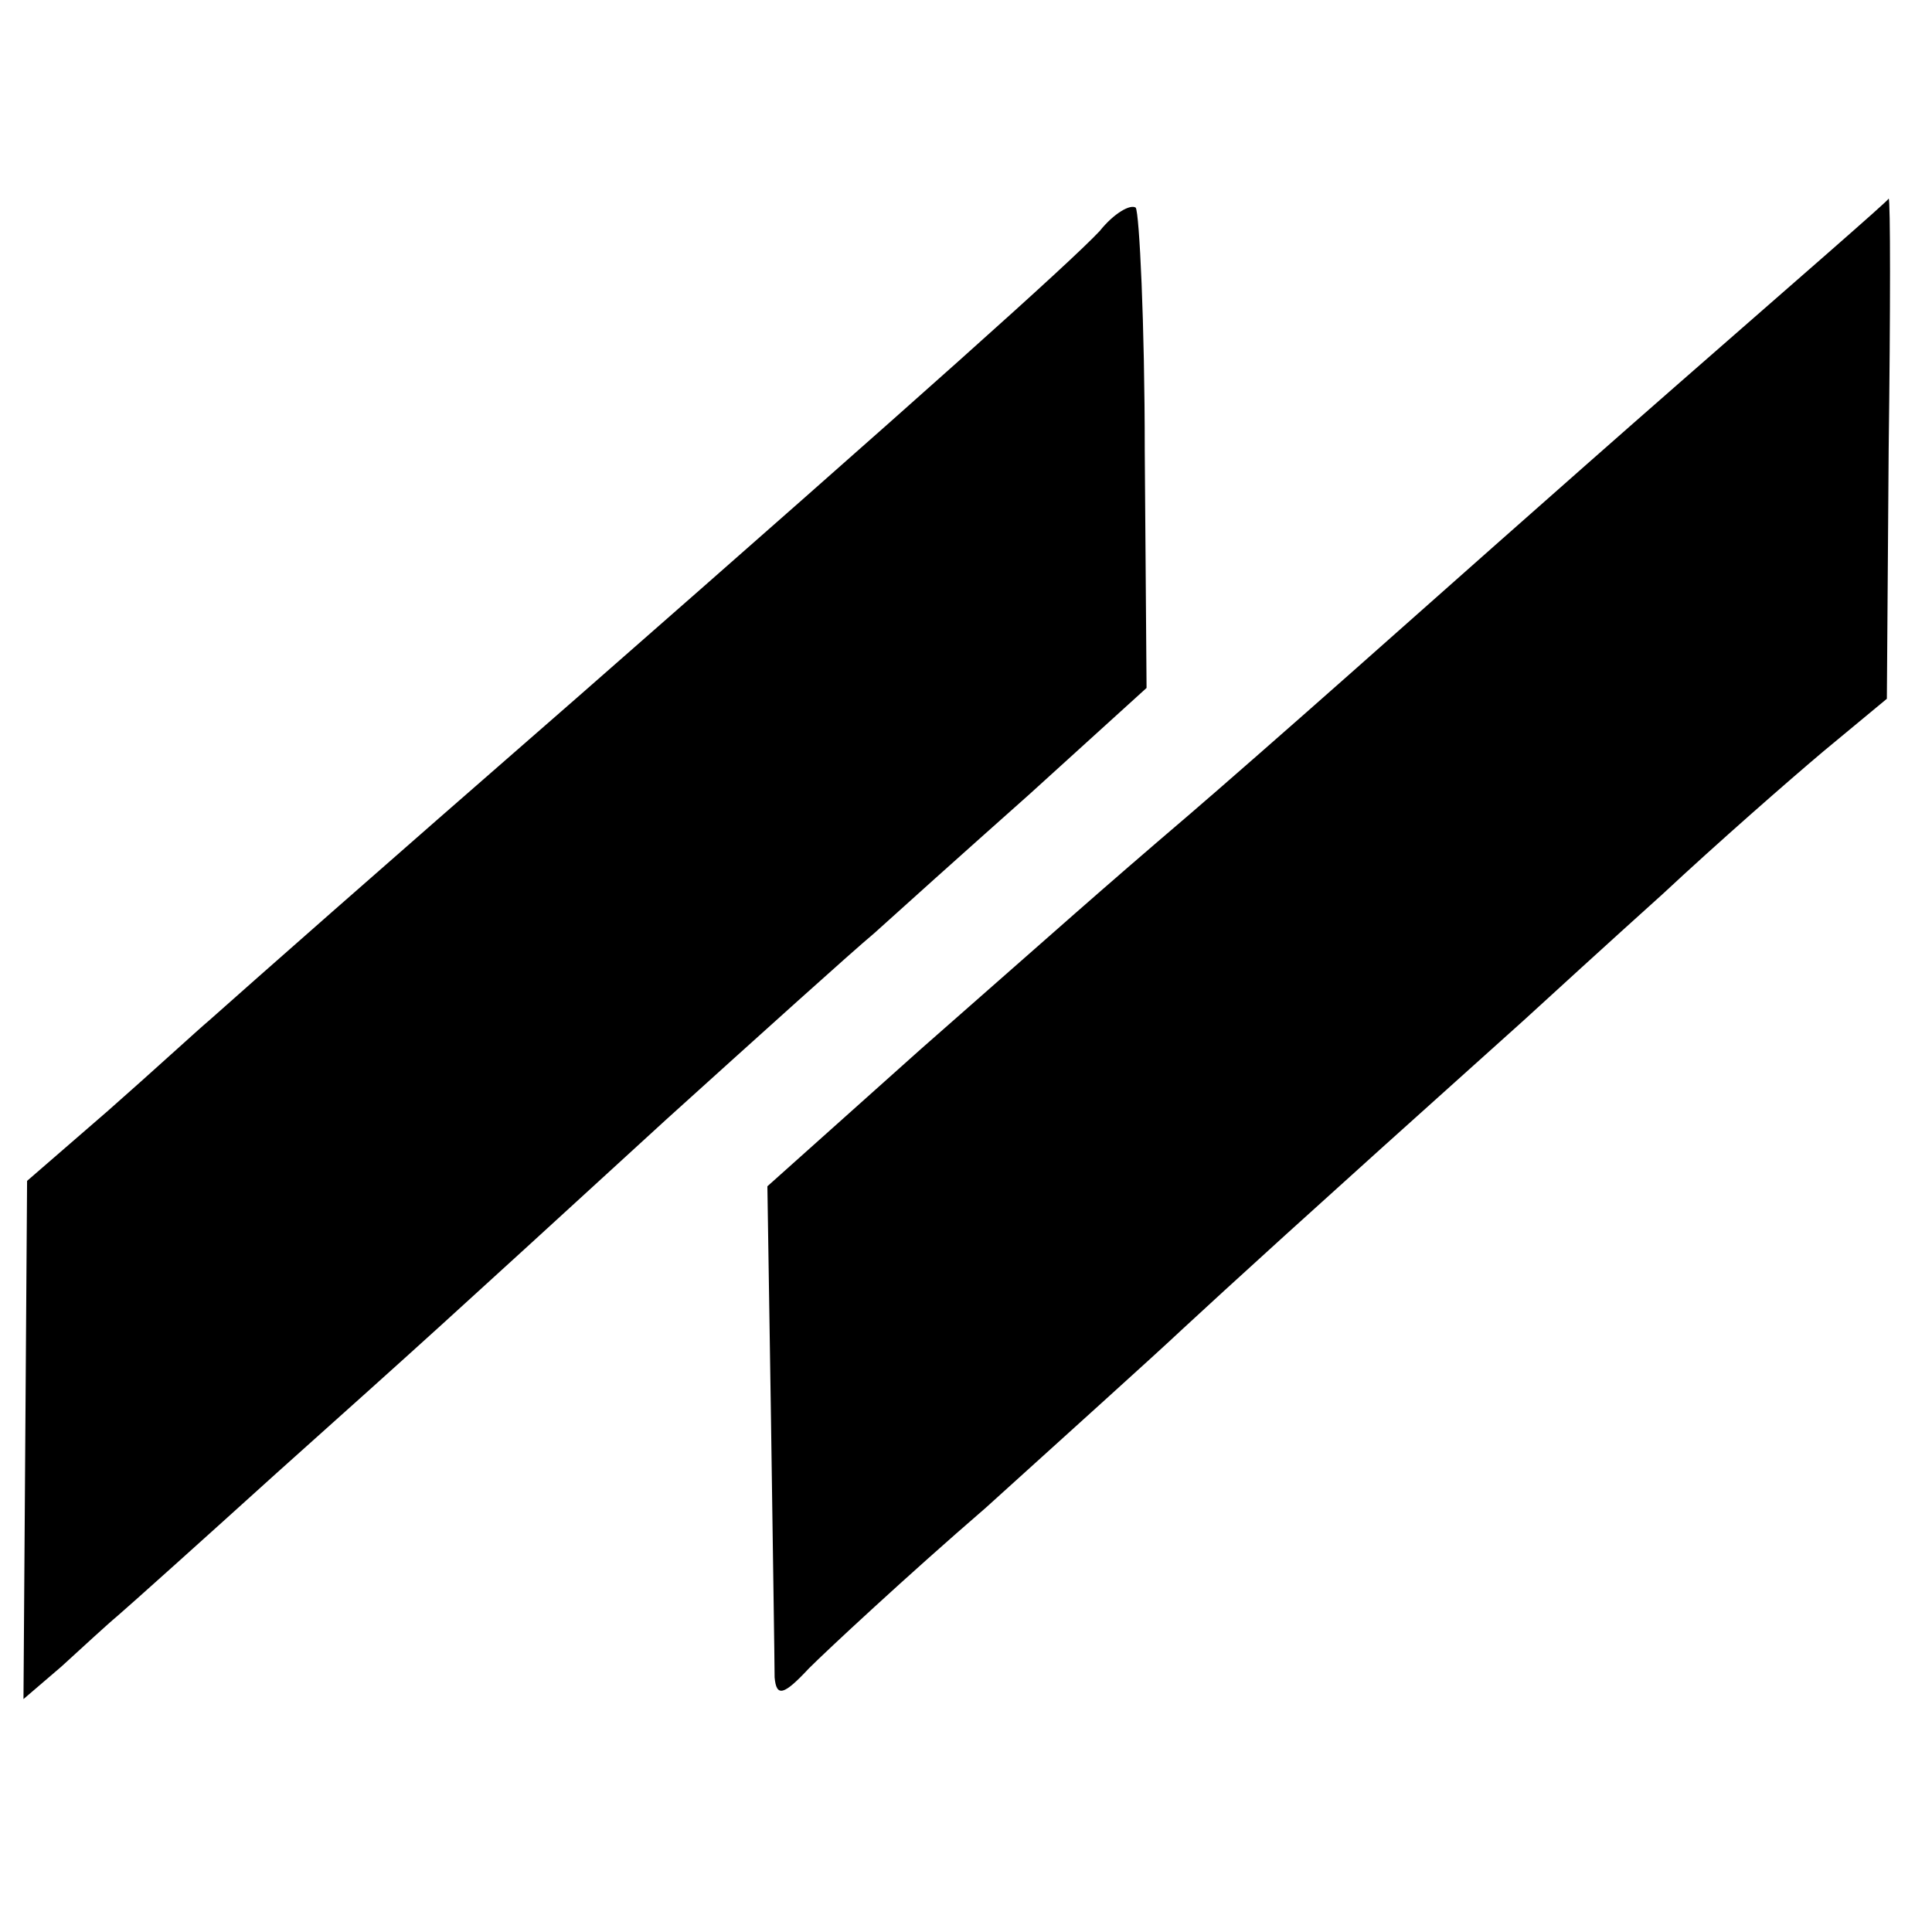
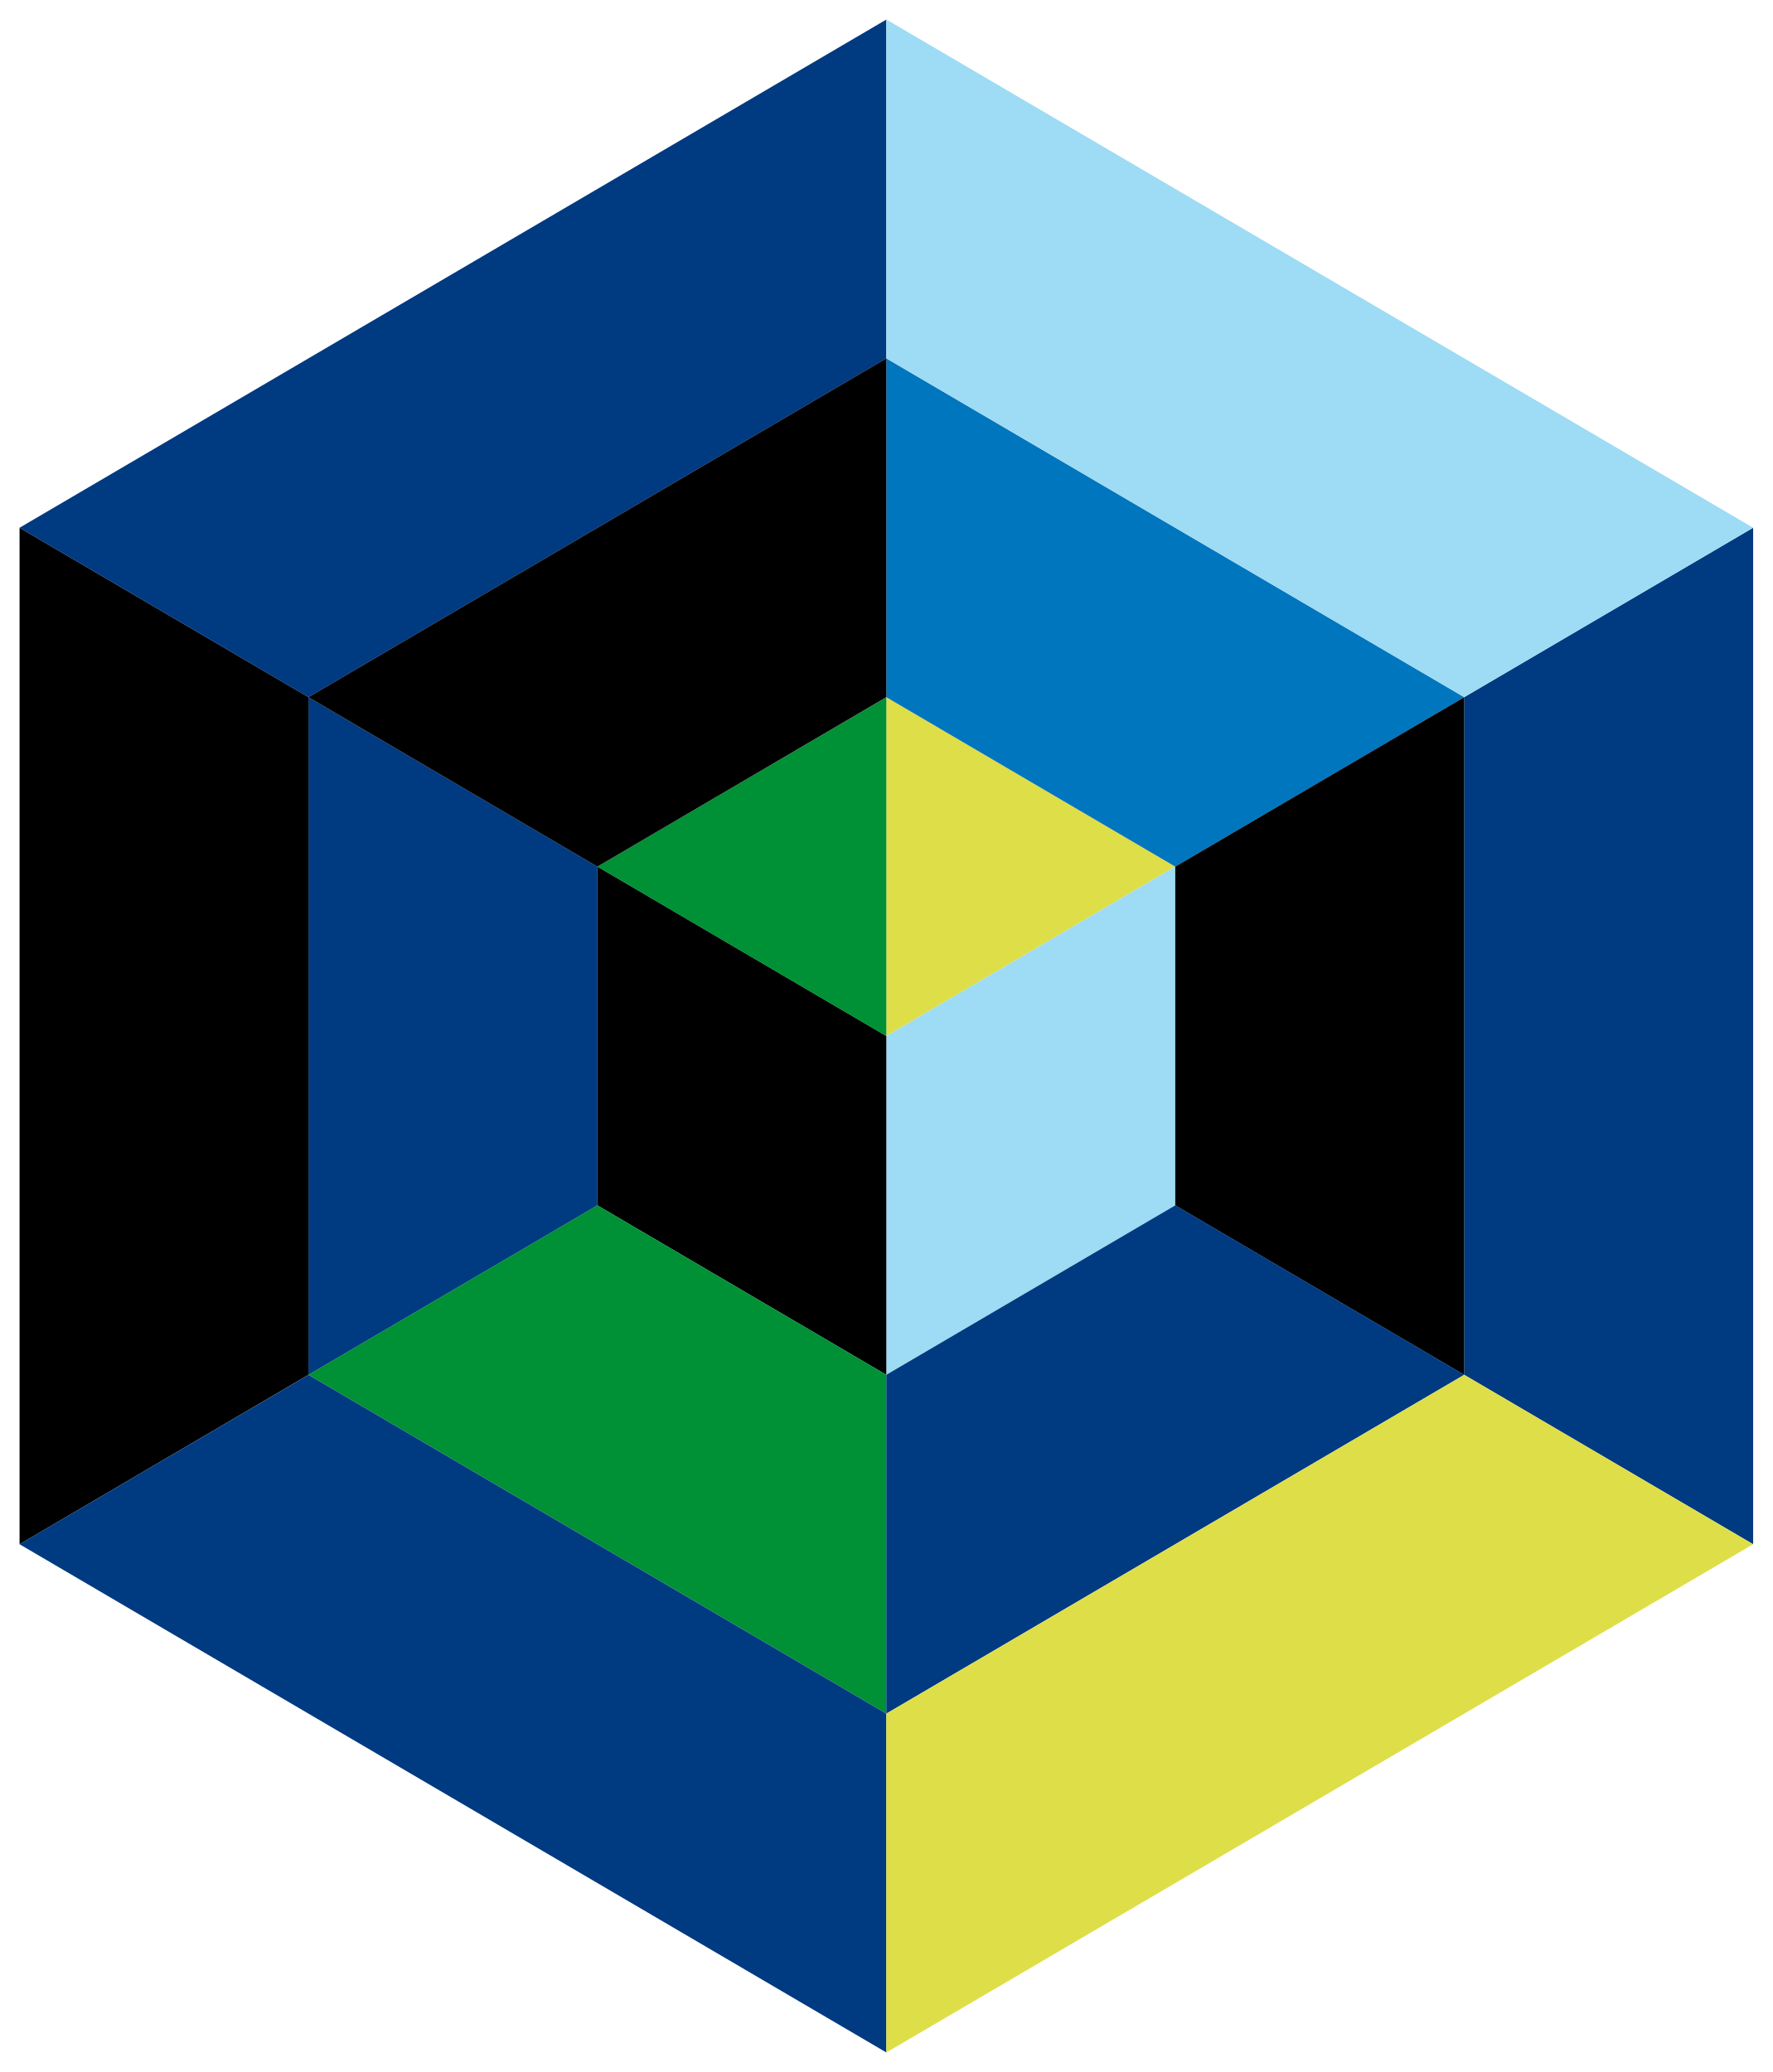
- <svg xmlns="http://www.w3.org/2000/svg" version="1.0" width="107pt" height="107pt" viewBox="0 0 107 107" preserveAspectRatio="xMidYMid meet">
-   <g transform="translate(0,107) scale(0.1,-0.1)" fill="#000000" stroke="none">
-     <path d="M609 942 c-17 -18 -95 -88 -289 -258 -117 -102 -177 -155 -204 -179 -6 -5 -31 -28 -56 -50 l-45 -39 -1 -144 -1 -143 21 18 c11 10 25 23 31 28 7 6 46 41 88 79 86 77 86 77 216 196 52 47 103 93 115 103 11 10 50 45 86 77 l65 59 -1 131 c0 71 -3 132 -5 135 -3 2 -12 -3 -20 -13z" />
-     <path d="M929 857 c-64 -56 -145 -128 -180 -159 -35 -31 -75 -66 -89 -78 -55 -47 -68 -59 -150 -131 l-85 -76 2 -129 c1 -71 2 -135 2 -143 1 -11 5 -10 19 5 10 10 54 51 98 89 43 39 92 83 109 99 26 24 63 58 189 171 12 11 47 43 77 70 30 28 70 63 89 79 l35 29 1 138 c1 77 1 139 0 139 0 -1 -53 -47 -117 -103z" />
+ <svg xmlns="http://www.w3.org/2000/svg" version="1.0" width="90.734pt" height="106.067pt" viewBox="0 0 90.734 106.067" preserveAspectRatio="xMidYMid" id="svg2">
+   <defs id="defs2" />
+   <g id="g2601" transform="matrix(3.812701,0,0,3.812653,-345.2452,-341.5766)" style="display:inline">
+     <path d="m 94.692,98.951 3.879,2.275 v 4.549 l -3.879,2.275 z" style="fill:#003a81;fill-rule:evenodd;stroke-width:0.395" id="path6-7" />
+     <path d="m 110.208,98.951 3.879,-2.275 v 13.648 l -3.879,-2.275 z" style="fill:#003a81;fill-rule:evenodd;stroke-width:0.395" id="path8-6" />
+     <path d="m 102.45,103.5 3.879,-2.275 -3.879,-2.275 z" style="fill:#dede49;fill-rule:evenodd;stroke-width:0.395" id="path10-7" />
+     <path d="m 102.45,103.5 v 4.549 l 3.879,-2.275 v -4.549 z" style="fill:#9edbf4;fill-rule:evenodd;stroke-width:0.395" id="path12-4" />
+     <path d="m 102.45,103.5 4e-5,4.549 -3.879,-2.275 v -4.549 z" style="fill:#000000;fill-rule:evenodd;stroke-width:0.395" id="path14-0" />
+     <path d="m 110.208,98.951 -7.758,-4.549 v 4.549 l 3.879,2.275 z" style="fill:#0076be;fill-rule:evenodd;stroke-width:0.395" id="path16-0" />
+     <path d="m 110.208,98.951 -3.879,2.275 v 4.549 l 3.879,2.275 z" style="fill:#000000;fill-rule:evenodd;stroke-width:0.395" id="path18-2" />
+     <path d="m 94.693,98.951 -3.879,-2.275 v 13.648 l 3.879,-2.275 z" style="fill:#000000;fill-rule:evenodd;stroke-width:0.395" id="path20-3" />
+     <path d="m 94.692,108.049 7.758,4.549 v -4.549 l -3.879,-2.275 z" style="fill:#009035;fill-rule:evenodd;stroke-width:0.395" id="path22-2" />
+     <path d="m 110.208,108.049 -7.758,4.549 v -4.549 l 3.879,-2.275 z" style="fill:#003a81;fill-rule:evenodd;stroke-width:0.395" id="path24-2" />
+     <path d="M 90.814,96.676 102.45,89.853 v 4.549 l -7.758,4.549 z" style="fill:#003a81;fill-rule:evenodd;stroke-width:0.395" id="path26-5" />
+     <path d="m 114.087,96.676 -11.637,-6.824 v 4.549 l 7.758,4.549 z" style="fill:#9edbf4;fill-rule:evenodd;stroke-width:0.395" id="path28-2" />
+     <path d="m 90.814,110.324 11.637,6.824 v -4.549 l -7.758,-4.549 z" style="fill:#003a81;fill-rule:evenodd;stroke-width:0.395" id="path30-8" />
+     <path d="m 114.087,110.324 -11.637,6.824 v -4.549 l 7.758,-4.549 z" style="fill:#dede49;fill-rule:evenodd;stroke-width:0.395" id="path32-0" />
+     <path d="m 98.571,101.226 3.879,2.275 h 4e-5 v -4.549 z" style="fill:#009035;fill-rule:evenodd;stroke-width:0.395" id="path34-1" />
+     <path d="m 94.692,98.951 7.758,-4.549 v 4.549 l -3.879,2.275 z" style="fill:#000000;fill-rule:evenodd;stroke-width:0.395" id="path40-9" />
  </g>
</svg>
